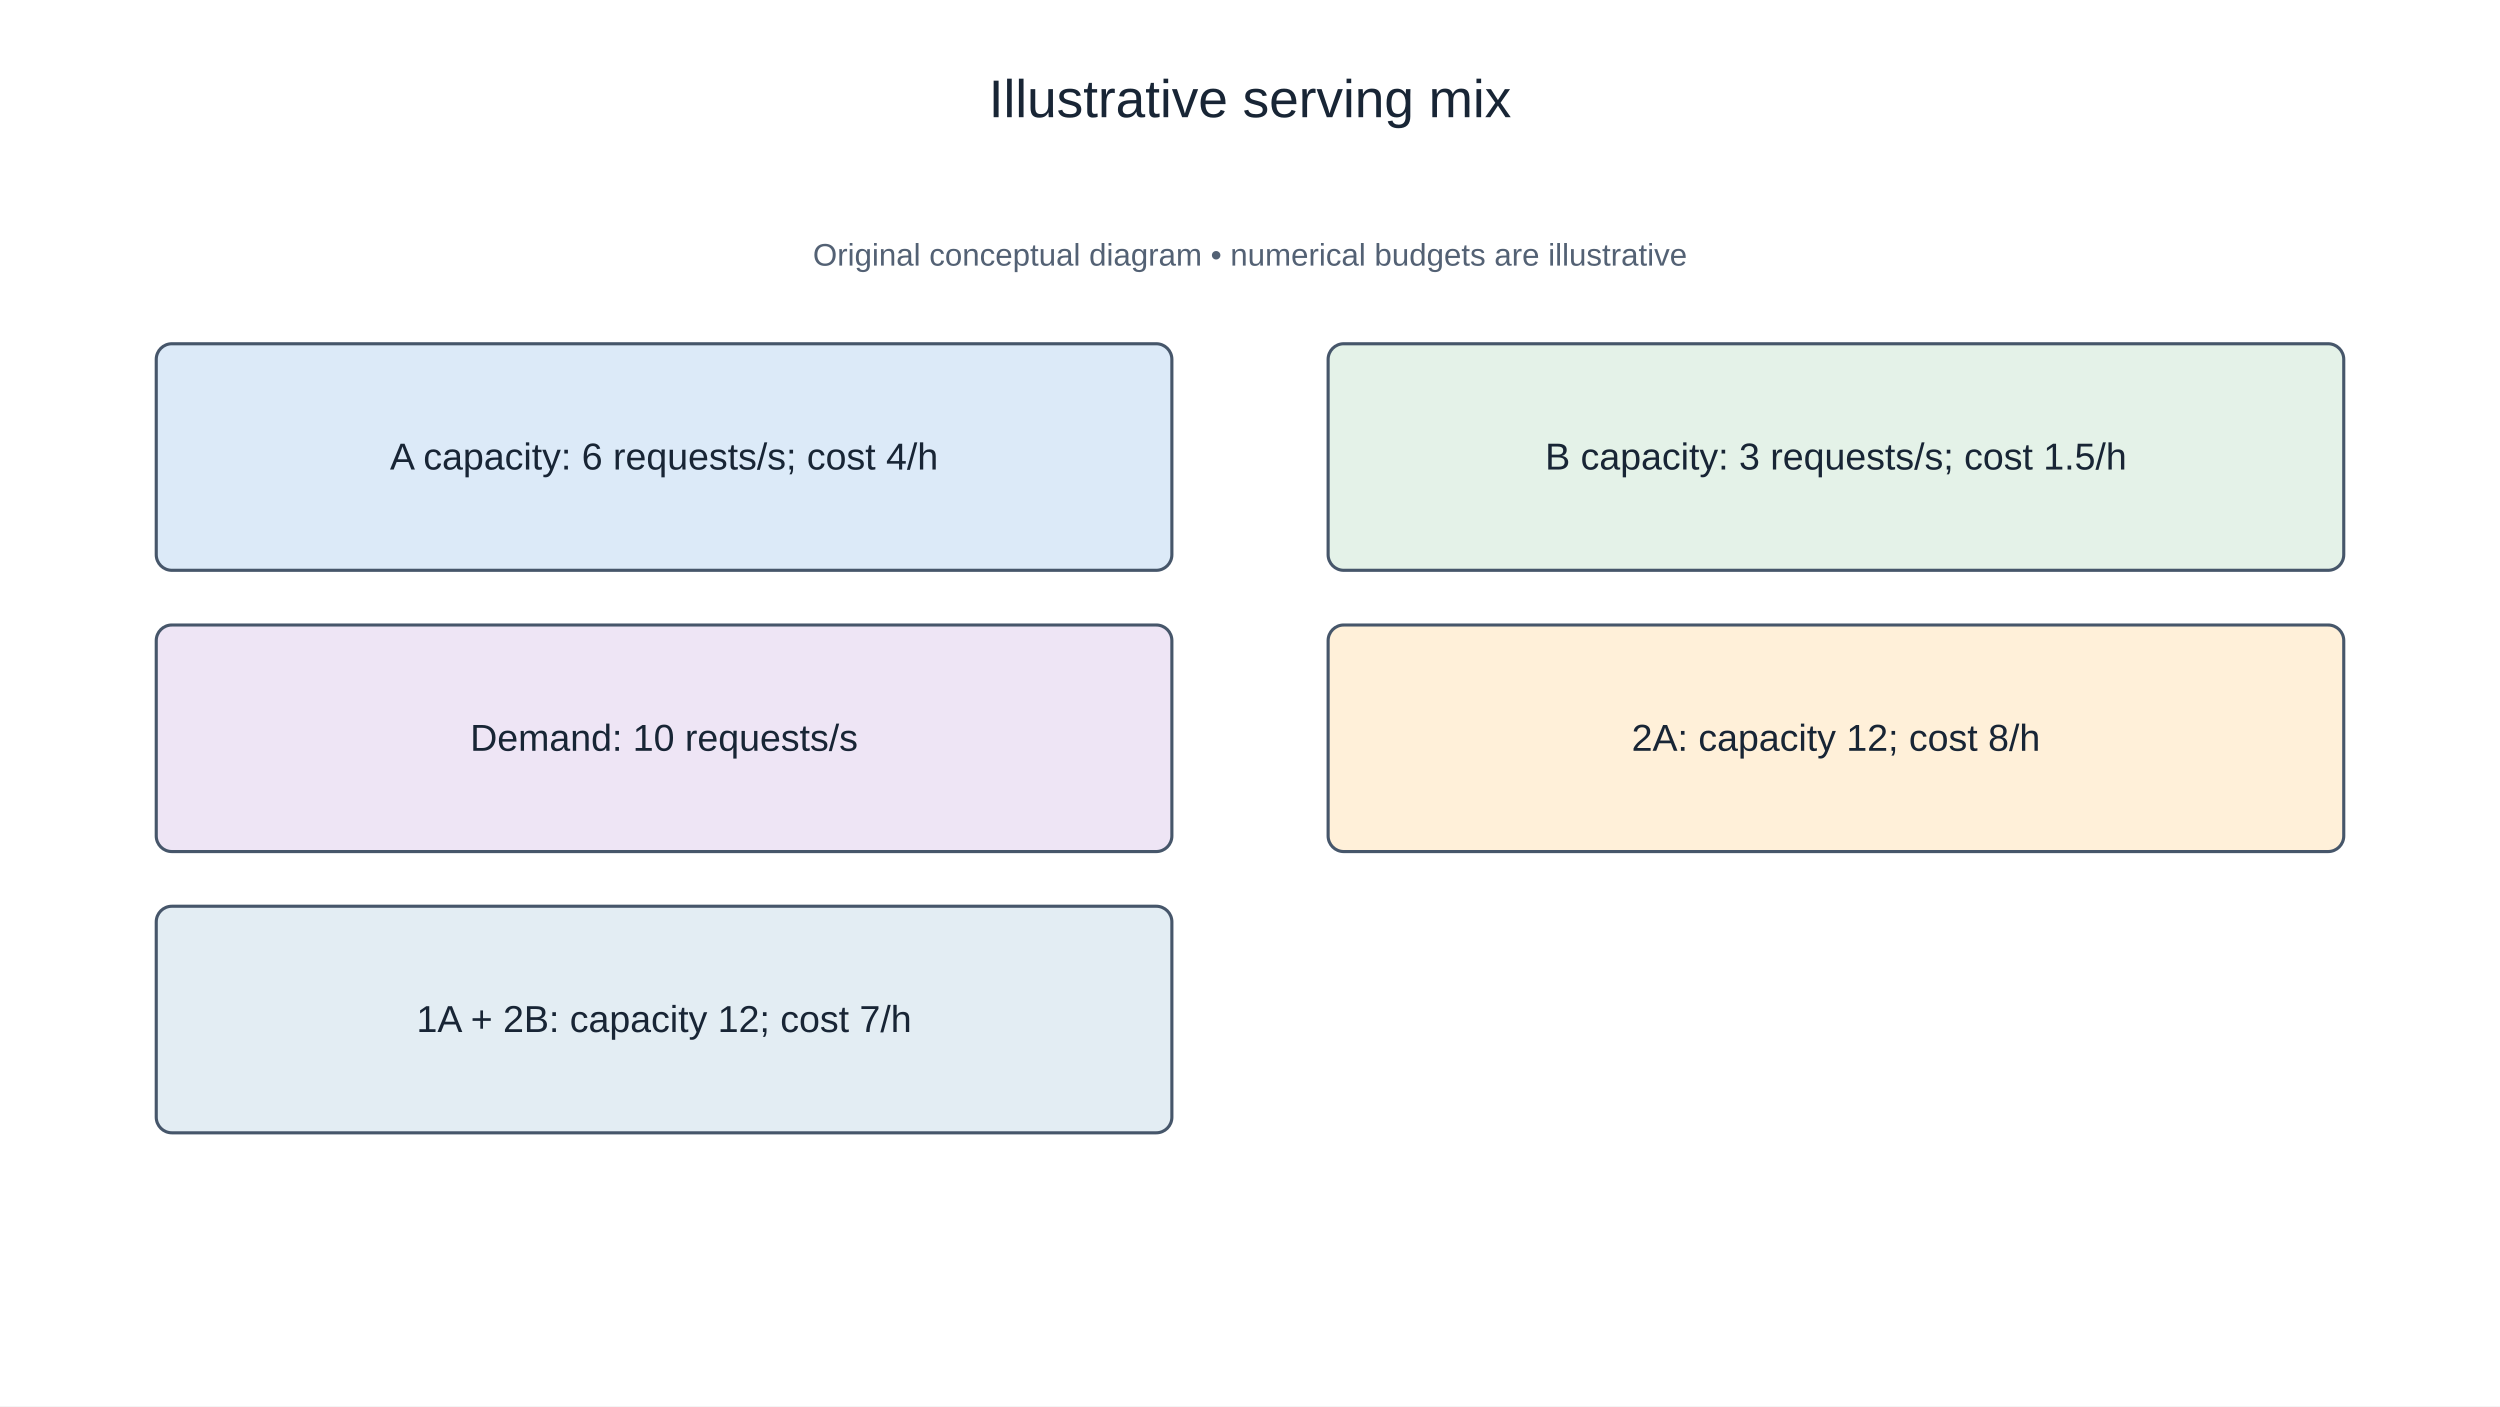
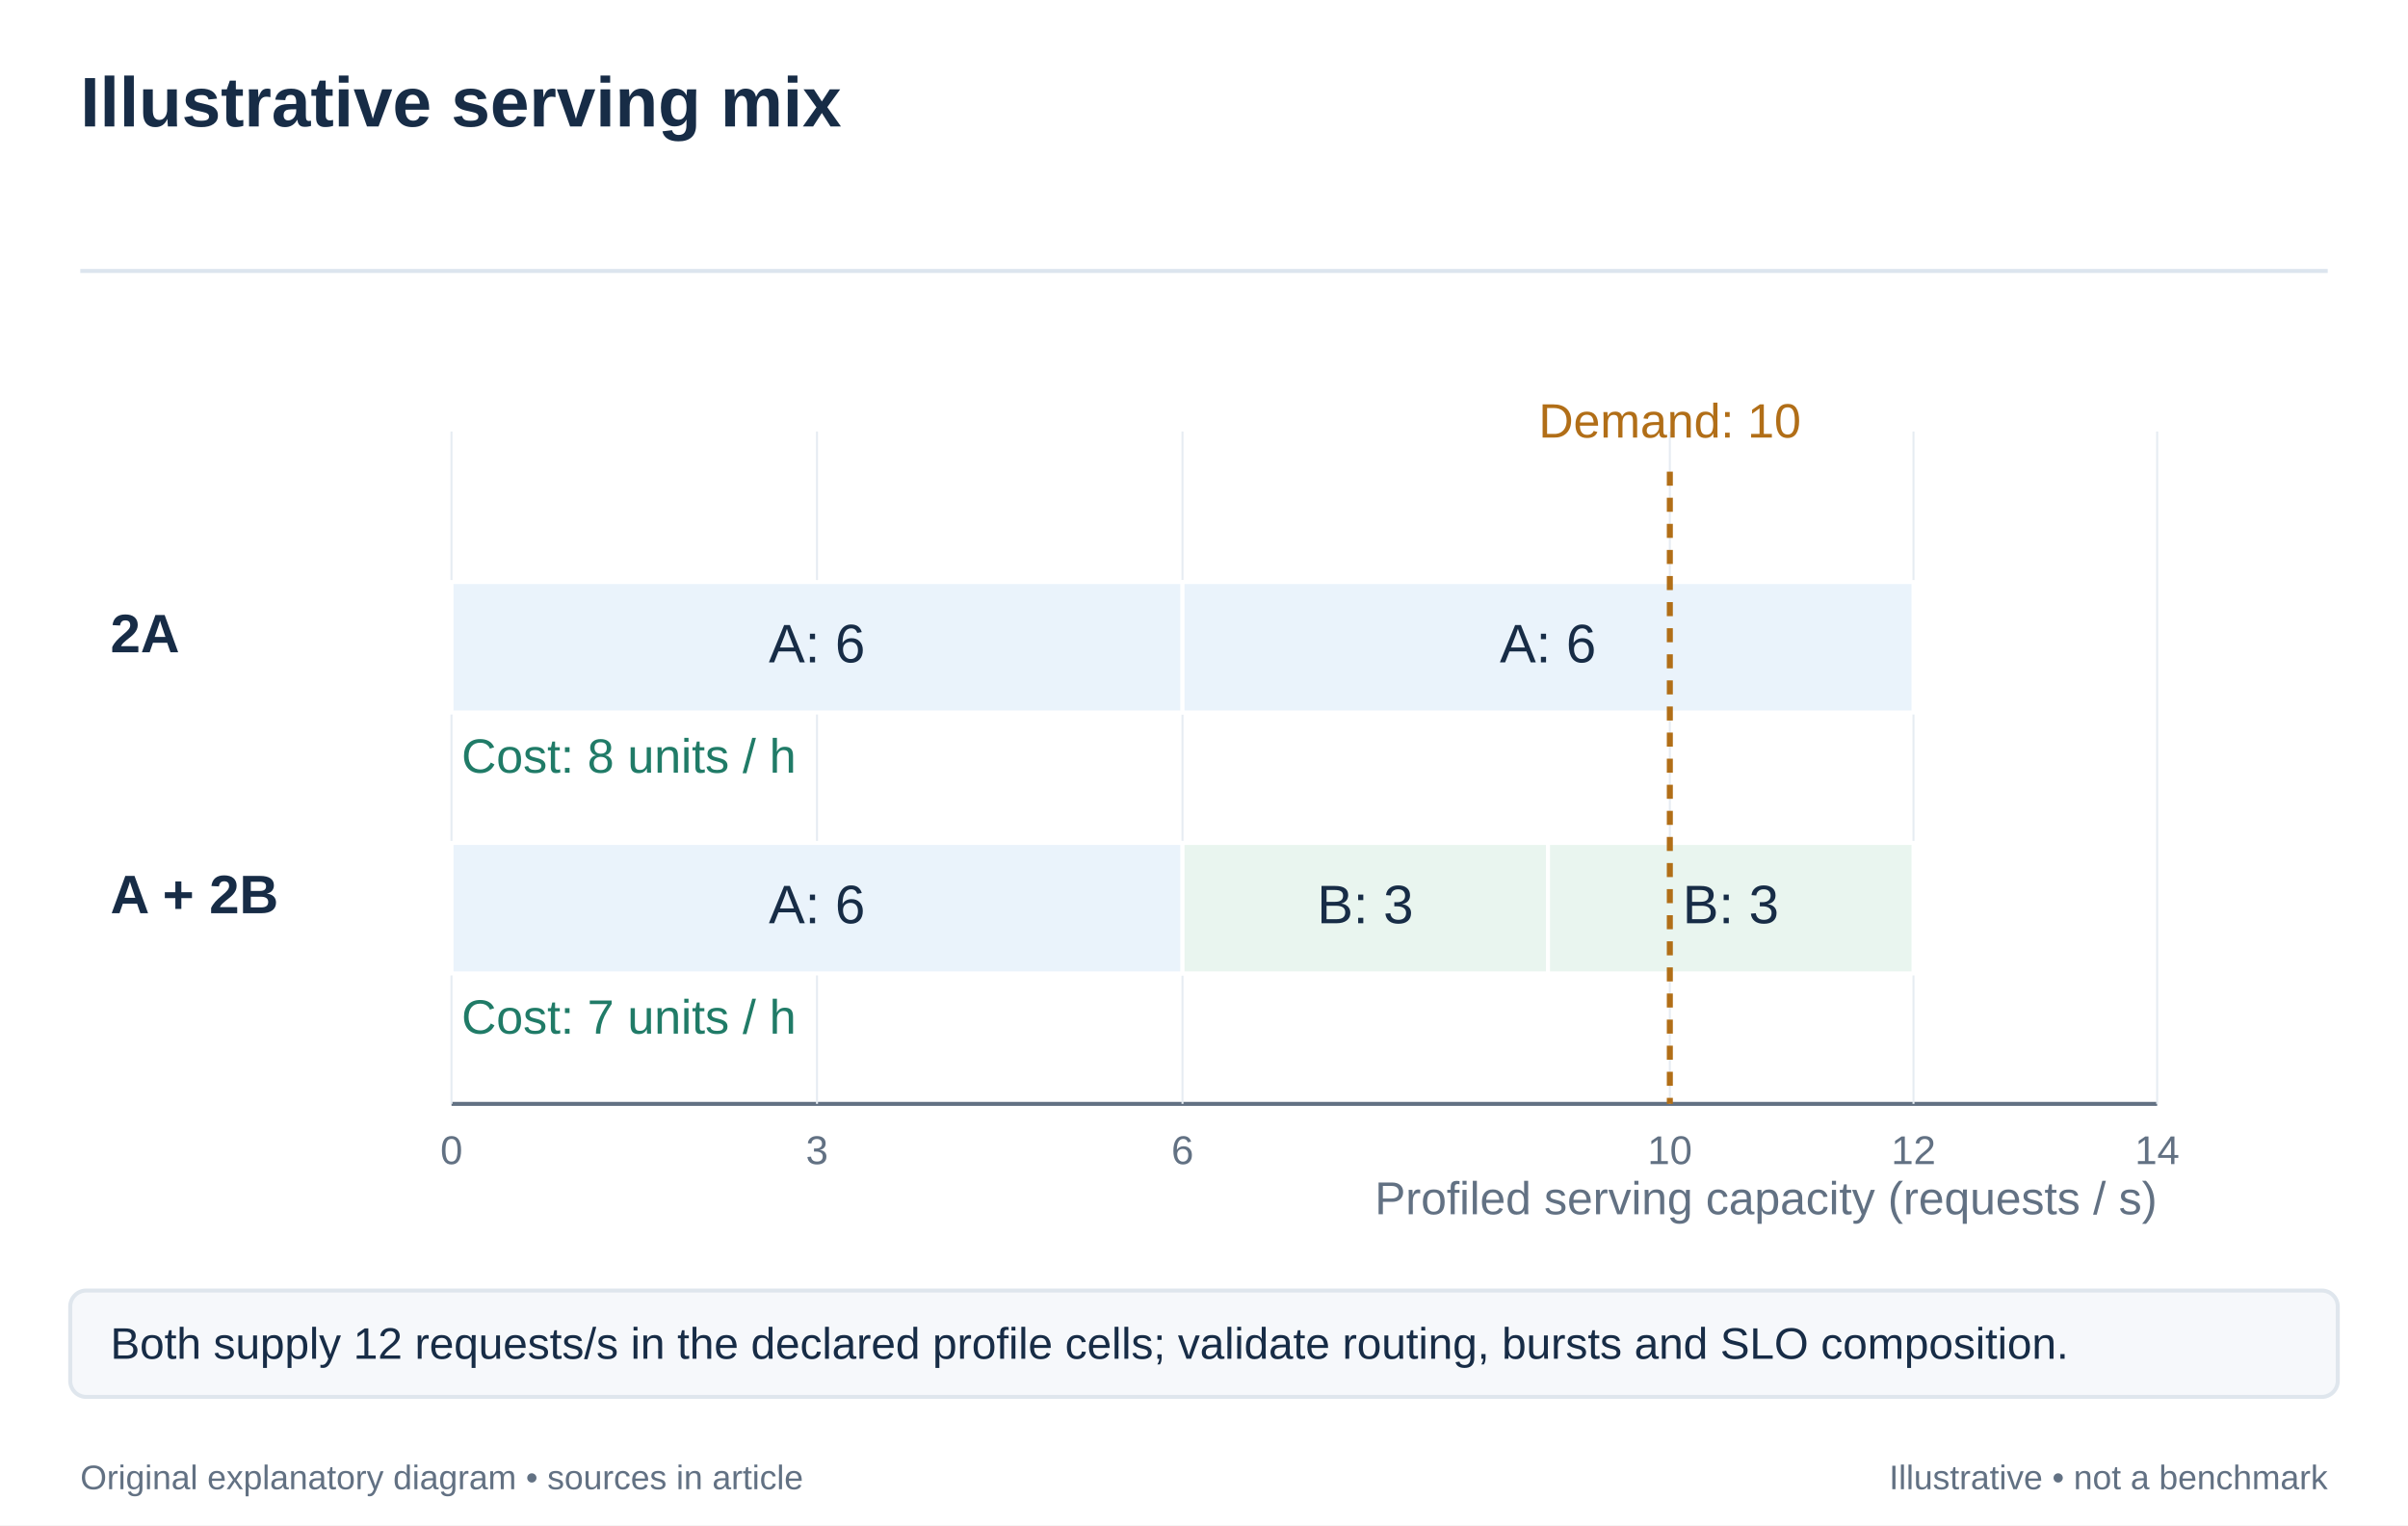
- <svg xmlns="http://www.w3.org/2000/svg" width="1600" height="900" viewBox="0 0 1600 900">
+ <svg xmlns="http://www.w3.org/2000/svg" width="1200" height="760" viewBox="0 0 1200 760">
  <defs>
-     <marker id="a" markerWidth="10" markerHeight="10" refX="8" refY="3" orient="auto">
-       <path d="M0,0 L0,6 L9,3 z" fill="#46566a" />
+     <marker id="a" markerWidth="9" markerHeight="9" refX="8" refY="4" orient="auto-start-reverse">
+       <path d="M0,0 L0,8 L9,4 Z" fill="context-stroke" />
+     </marker>
+     <marker id="a2779b8" markerWidth="9" markerHeight="9" refX="8" refY="4" orient="auto-start-reverse">
+       <path d="M0,0 L0,8 L9,4 Z" fill="#2779b8" />
+     </marker>
+     <marker id="a207b67" markerWidth="9" markerHeight="9" refX="8" refY="4" orient="auto-start-reverse">
+       <path d="M0,0 L0,8 L9,4 Z" fill="#207b67" />
+     </marker>
+     <marker id="a7750a3" markerWidth="9" markerHeight="9" refX="8" refY="4" orient="auto-start-reverse">
+       <path d="M0,0 L0,8 L9,4 Z" fill="#7750a3" />
+     </marker>
+     <marker id="ab16e17" markerWidth="9" markerHeight="9" refX="8" refY="4" orient="auto-start-reverse">
+       <path d="M0,0 L0,8 L9,4 Z" fill="#b16e17" />
+     </marker>
+     <marker id="ab34444" markerWidth="9" markerHeight="9" refX="8" refY="4" orient="auto-start-reverse">
+       <path d="M0,0 L0,8 L9,4 Z" fill="#b34444" />
+     </marker>
+     <marker id="a627183" markerWidth="9" markerHeight="9" refX="8" refY="4" orient="auto-start-reverse">
+       <path d="M0,0 L0,8 L9,4 Z" fill="#627183" />
    </marker>
  </defs>
-   <rect width="1600" height="900" fill="white" />
+   <rect width="1200" height="760" fill="white" />
  <g font-family="Arial, sans-serif">
-     <text x="800" y="75" font-size="34" text-anchor="middle" fill="#182535">Illustrative serving mix</text>
-     <text x="800" y="170" font-size="20" text-anchor="middle" fill="#536174">Original conceptual diagram • numerical budgets are illustrative</text>
-     <rect x="100" y="220" width="650" height="145" rx="10" fill="#dceaf8" stroke="#46566a" stroke-width="2" />
-     <text x="425.0" y="300.5" font-size="24" text-anchor="middle" fill="#182535">A capacity: 6 requests/s; cost 4/h</text>
-     <rect x="850" y="220" width="650" height="145" rx="10" fill="#e4f2e8" stroke="#46566a" stroke-width="2" />
-     <text x="1175.0" y="300.5" font-size="24" text-anchor="middle" fill="#182535">B capacity: 3 requests/s; cost 1.5/h</text>
-     <rect x="100" y="400" width="650" height="145" rx="10" fill="#eee5f5" stroke="#46566a" stroke-width="2" />
-     <text x="425.0" y="480.5" font-size="24" text-anchor="middle" fill="#182535">Demand: 10 requests/s</text>
-     <rect x="850" y="400" width="650" height="145" rx="10" fill="#fff0d9" stroke="#46566a" stroke-width="2" />
-     <text x="1175.0" y="480.5" font-size="24" text-anchor="middle" fill="#182535">2A: capacity 12; cost 8/h</text>
-     <rect x="100" y="580" width="650" height="145" rx="10" fill="#e3edf3" stroke="#46566a" stroke-width="2" />
-     <text x="425.0" y="660.5" font-size="24" text-anchor="middle" fill="#182535">1A + 2B: capacity 12; cost 7/h</text>
+     <text x="40" y="63" fill="#172c46" font-size="35" text-anchor="start" font-weight="bold">Illustrative serving mix</text>
+     <path d="M40,135 L1160,135" fill="none" stroke="#dce5ee" stroke-width="2" />
+     <path d="M225,550 L1075,550" fill="none" stroke="#627183" stroke-width="2" />
+     <path d="M225.0,550 L225.0,215" fill="none" stroke="#e6ecf2" stroke-width="1" />
+     <text x="225.0" y="580" fill="#627183" font-size="20" text-anchor="middle" font-weight="normal">0</text>
+     <path d="M407.143,550 L407.143,215" fill="none" stroke="#e6ecf2" stroke-width="1" />
+     <text x="407.143" y="580" fill="#627183" font-size="20" text-anchor="middle" font-weight="normal">3</text>
+     <path d="M589.286,550 L589.286,215" fill="none" stroke="#e6ecf2" stroke-width="1" />
+     <text x="589.286" y="580" fill="#627183" font-size="20" text-anchor="middle" font-weight="normal">6</text>
+     <path d="M832.143,550 L832.143,215" fill="none" stroke="#e6ecf2" stroke-width="1" />
+     <text x="832.143" y="580" fill="#627183" font-size="20" text-anchor="middle" font-weight="normal">10</text>
+     <path d="M953.571,550 L953.571,215" fill="none" stroke="#e6ecf2" stroke-width="1" />
+     <text x="953.571" y="580" fill="#627183" font-size="20" text-anchor="middle" font-weight="normal">12</text>
+     <path d="M1075.0,550 L1075.0,215" fill="none" stroke="#e6ecf2" stroke-width="1" />
+     <text x="1075.0" y="580" fill="#627183" font-size="20" text-anchor="middle" font-weight="normal">14</text>
+     <text x="1075" y="605" fill="#627183" font-size="23" text-anchor="end" font-weight="normal">Profiled serving capacity (requests / s)</text>
+     <text x="55" y="325" fill="#172c46" font-size="27" text-anchor="start" font-weight="bold">2A</text>
+     <rect x="225.0" y="290" width="364.286" height="65" rx="0" fill="#eaf3fb" stroke="white" stroke-width="2" />
+     <text x="407.143" y="330" fill="#172c46" font-size="27" text-anchor="middle" font-weight="normal">A: 6</text>
+     <rect x="589.286" y="290" width="364.286" height="65" rx="0" fill="#eaf3fb" stroke="white" stroke-width="2" />
+     <text x="771.429" y="330" fill="#172c46" font-size="27" text-anchor="middle" font-weight="normal">A: 6</text>
+     <text x="230" y="385" fill="#207b67" font-size="24" text-anchor="start" font-weight="normal">Cost: 8 units / h</text>
+     <text x="55" y="455" fill="#172c46" font-size="27" text-anchor="start" font-weight="bold">A + 2B</text>
+     <rect x="225.0" y="420" width="364.286" height="65" rx="0" fill="#eaf3fb" stroke="white" stroke-width="2" />
+     <text x="407.143" y="460" fill="#172c46" font-size="27" text-anchor="middle" font-weight="normal">A: 6</text>
+     <rect x="589.286" y="420" width="182.143" height="65" rx="0" fill="#e9f5ef" stroke="white" stroke-width="2" />
+     <text x="680.357" y="460" fill="#172c46" font-size="27" text-anchor="middle" font-weight="normal">B: 3</text>
+     <rect x="771.429" y="420" width="182.143" height="65" rx="0" fill="#e9f5ef" stroke="white" stroke-width="2" />
+     <text x="862.5" y="460" fill="#172c46" font-size="27" text-anchor="middle" font-weight="normal">B: 3</text>
+     <text x="230" y="515" fill="#207b67" font-size="24" text-anchor="start" font-weight="normal">Cost: 7 units / h</text>
+     <path d="M832.143,235 L832.143,550" fill="none" stroke="#b16e17" stroke-width="3" stroke-dasharray="7 6" />
+     <text x="832.143" y="218" fill="#b16e17" font-size="24" text-anchor="middle" font-weight="normal">Demand: 10</text>
+     <rect x="35" y="643" width="1130" height="53" rx="8" fill="#f6f8fb" stroke="#dfe6ed" stroke-width="2" />
+     <text x="55" y="677" fill="#172c46" font-size="22" text-anchor="start" font-weight="normal">Both supply 12 requests/s in the declared profile cells; validate routing, bursts and SLO composition.</text>
+     <text x="40" y="742" fill="#627183" font-size="17" text-anchor="start" font-weight="normal">Original explanatory diagram • sources in article</text>
+     <text x="1160" y="742" fill="#627183" font-size="17" text-anchor="end" font-weight="normal">Illustrative • not a benchmark</text>
  </g>
</svg>
